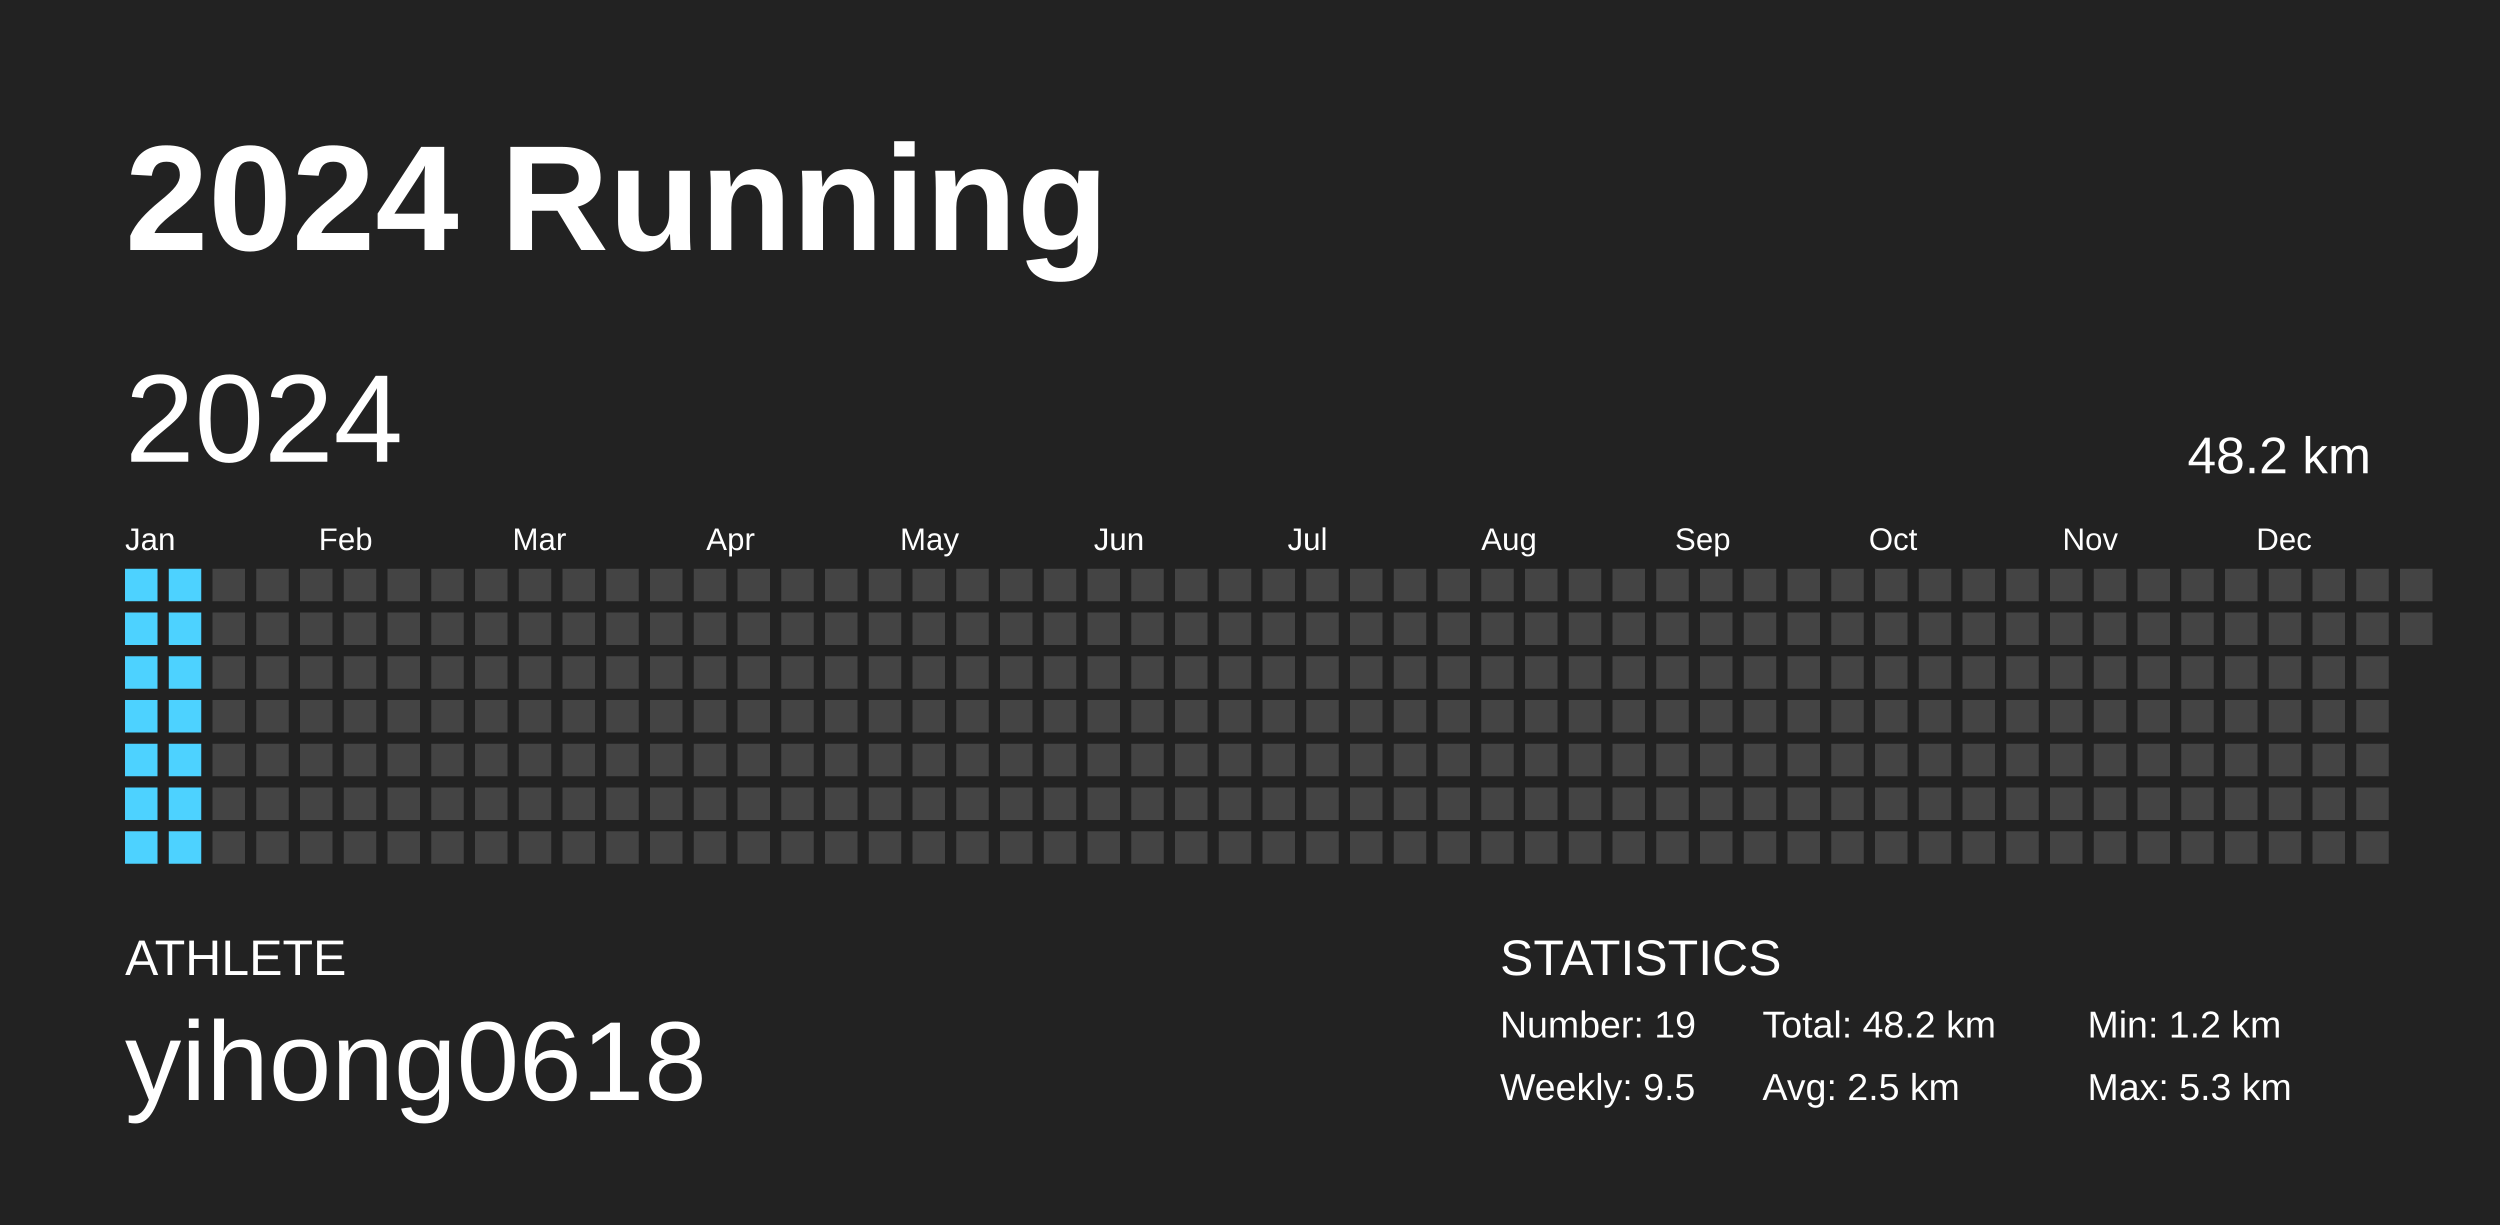
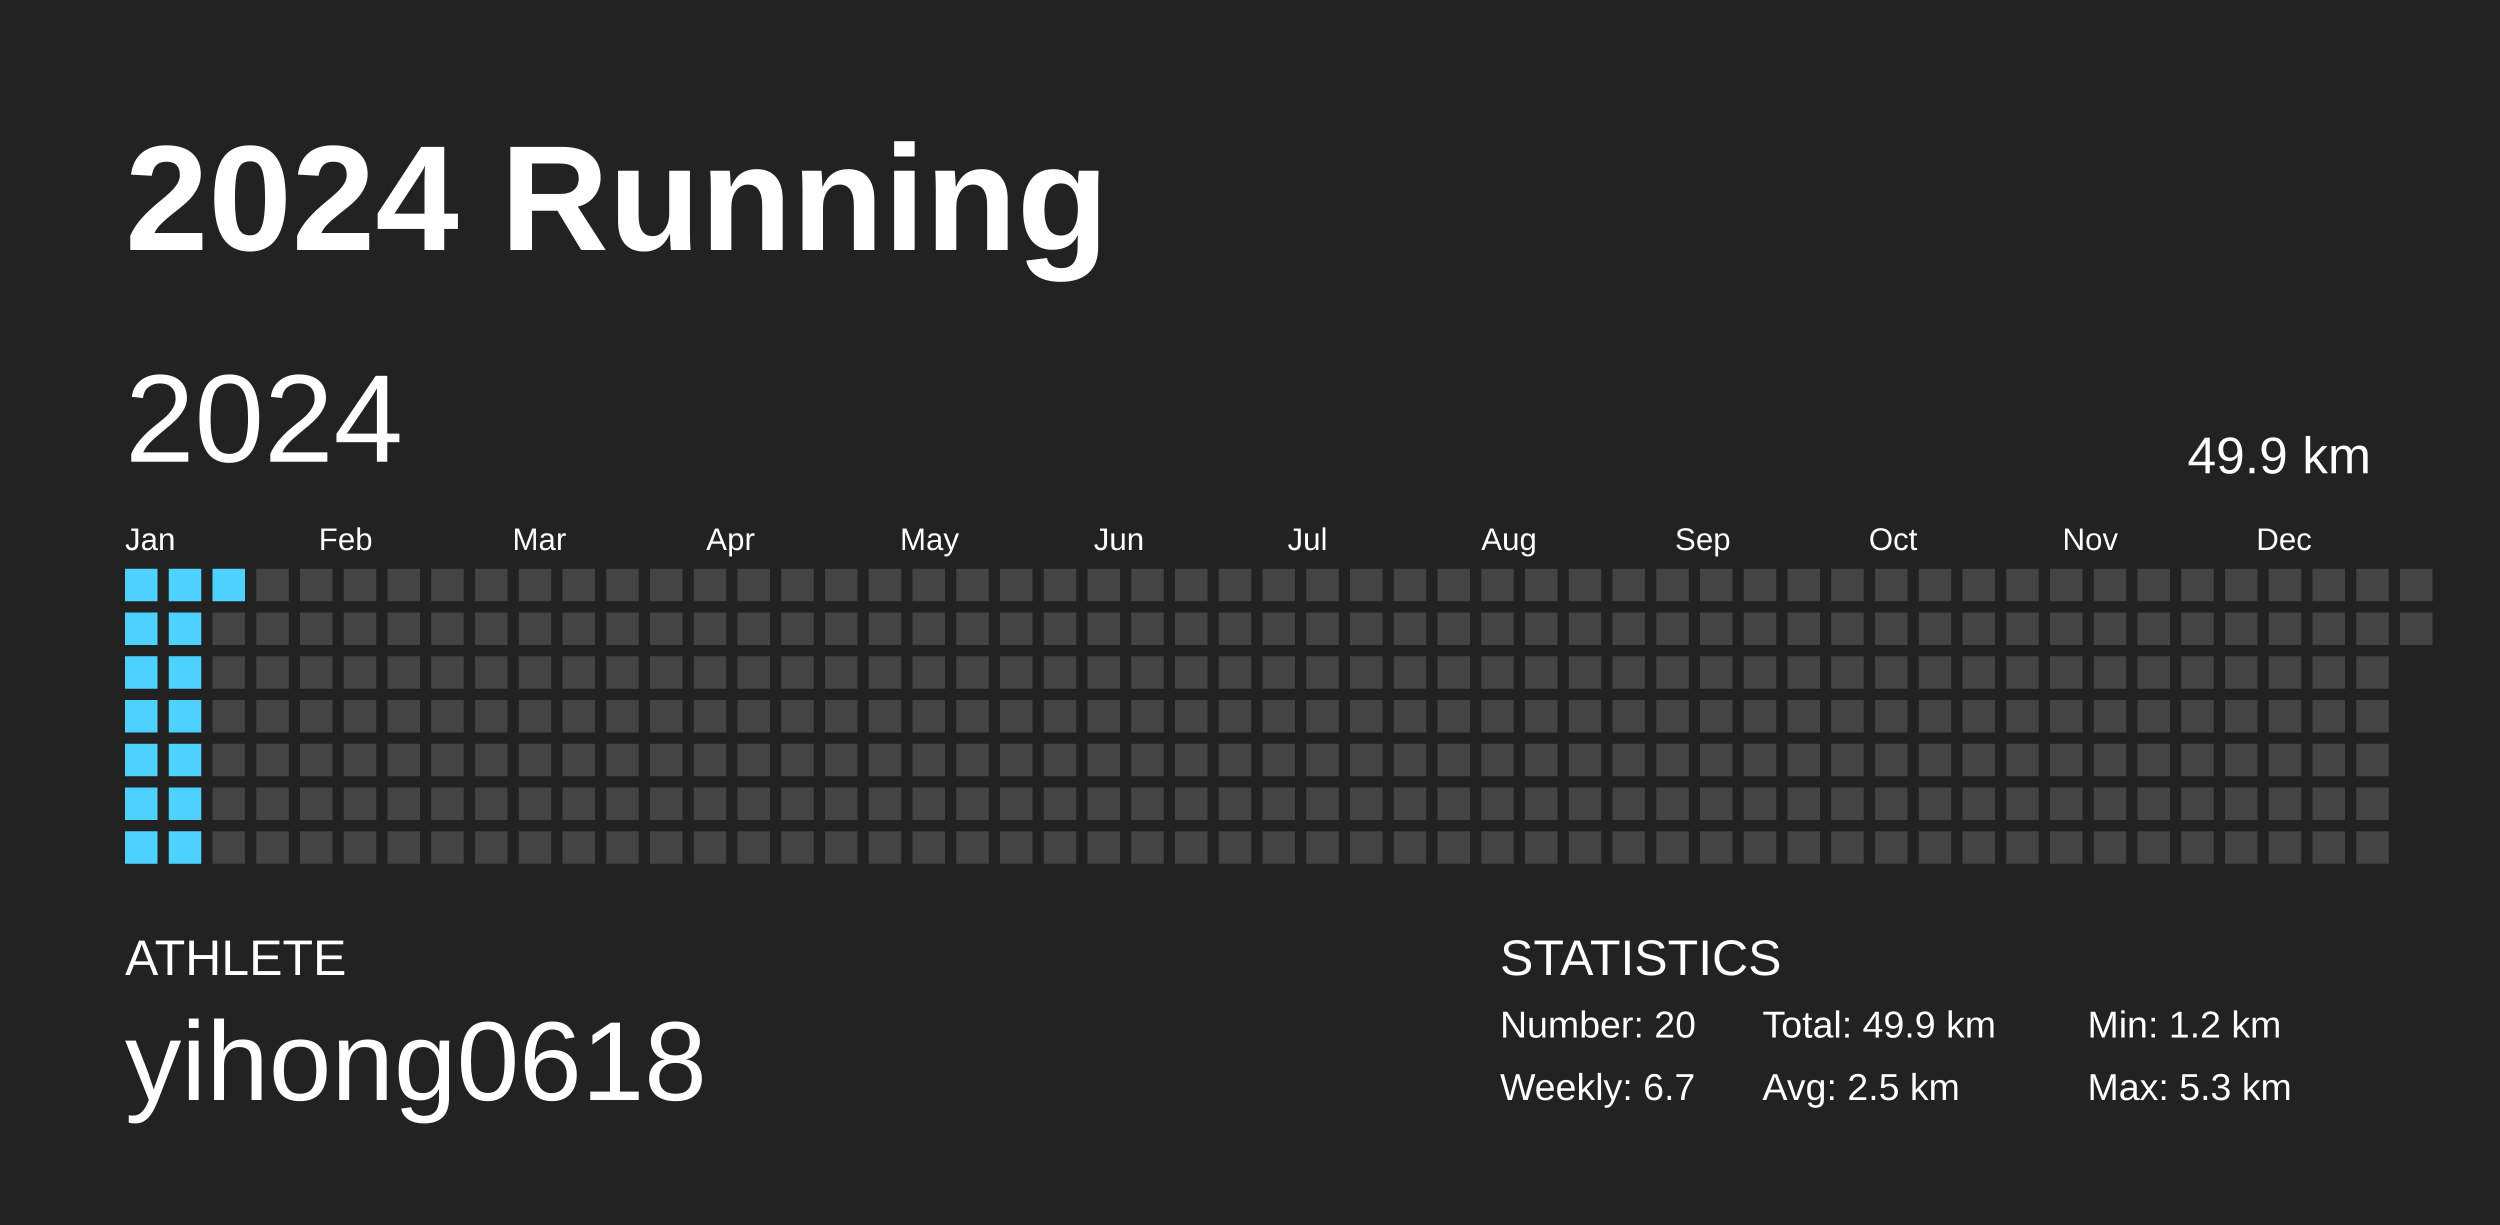
<svg xmlns="http://www.w3.org/2000/svg" baseProfile="full" height="98mm" version="1.1" viewBox="0,0,200,98" width="200mm">
  <defs />
  <rect fill="#222222" height="98" width="200" x="0" y="0" />
  <text fill="#FFFFFF" style="font-size:12px; font-family:Arial; font-weight:bold;" x="10" y="20">2024 Running</text>
  <text fill="#FFFFFF" style="font-size:4px; font-family:Arial" x="10" y="78">ATHLETE</text>
  <text fill="#FFFFFF" style="font-size:9px; font-family:Arial" x="10" y="88">yihong0618</text>
  <text fill="#FFFFFF" style="font-size:4px; font-family:Arial" x="120" y="78">STATISTICS</text>
-   <text fill="#FFFFFF" style="font-size:3px; font-family:Arial" x="120" y="83">Number: 19</text>
-   <text fill="#FFFFFF" style="font-size:3px; font-family:Arial" x="120" y="88">Weekly: 9.5</text>
-   <text fill="#FFFFFF" style="font-size:3px; font-family:Arial" x="141" y="83">Total: 48.2 km</text>
+   <text fill="#FFFFFF" style="font-size:3px; font-family:Arial" x="120" y="83">Number: 20</text>
+   <text fill="#FFFFFF" style="font-size:3px; font-family:Arial" x="120" y="88">Weekly: 6.7</text>
+   <text fill="#FFFFFF" style="font-size:3px; font-family:Arial" x="141" y="83">Total: 49.9 km</text>
  <text fill="#FFFFFF" style="font-size:3px; font-family:Arial" x="141" y="88">Avg: 2.5 km</text>
  <text fill="#FFFFFF" style="font-size:3px; font-family:Arial" x="167" y="83">Min: 1.2 km</text>
  <text fill="#FFFFFF" style="font-size:3px; font-family:Arial" x="167" y="88">Max: 5.3 km</text>
  <text dominant-baseline="hanging" fill="#FFFFFF" style="font-size:10.0px; font-family:Arial;" x="10" y="30">2024</text>
-   <text dominant-baseline="hanging" fill="#FFFFFF" style="font-size:4.125px; font-family:Arial;" x="175" y="35">48.2 km</text>
+   <text dominant-baseline="hanging" fill="#FFFFFF" style="font-size:4.125px; font-family:Arial;" x="175" y="35">49.9 km</text>
  <text fill="#FFFFFF" style="font-size:2.5px; font-family:Arial" x="10.0" y="44">Jan</text>
  <text fill="#FFFFFF" style="font-size:2.5px; font-family:Arial" x="25.5" y="44">Feb</text>
  <text fill="#FFFFFF" style="font-size:2.5px; font-family:Arial" x="41.0" y="44">Mar</text>
  <text fill="#FFFFFF" style="font-size:2.5px; font-family:Arial" x="56.5" y="44">Apr</text>
  <text fill="#FFFFFF" style="font-size:2.5px; font-family:Arial" x="72.0" y="44">May</text>
  <text fill="#FFFFFF" style="font-size:2.5px; font-family:Arial" x="87.5" y="44">Jun</text>
  <text fill="#FFFFFF" style="font-size:2.5px; font-family:Arial" x="103.0" y="44">Jul</text>
  <text fill="#FFFFFF" style="font-size:2.5px; font-family:Arial" x="118.5" y="44">Aug</text>
  <text fill="#FFFFFF" style="font-size:2.5px; font-family:Arial" x="134.0" y="44">Sep</text>
  <text fill="#FFFFFF" style="font-size:2.5px; font-family:Arial" x="149.5" y="44">Oct</text>
  <text fill="#FFFFFF" style="font-size:2.5px; font-family:Arial" x="165.0" y="44">Nov</text>
  <text fill="#FFFFFF" style="font-size:2.5px; font-family:Arial" x="180.5" y="44">Dec</text>
  <rect fill="#4dd2ff" height="2.6" width="2.6" x="10.0" y="45.5" />
  <rect fill="#4dd2ff" height="2.6" width="2.6" x="10.0" y="49.0" />
  <rect fill="#4dd2ff" height="2.6" width="2.6" x="10.0" y="52.5" />
  <rect fill="#4dd2ff" height="2.6" width="2.6" x="10.0" y="56.0" />
  <rect fill="#4dd2ff" height="2.6" width="2.6" x="10.0" y="59.5" />
  <rect fill="#4dd2ff" height="2.6" width="2.6" x="10.0" y="63.0" />
  <rect fill="#4dd2ff" height="2.6" width="2.6" x="10.0" y="66.5" />
  <rect fill="#4dd2ff" height="2.6" width="2.6" x="13.5" y="45.5" />
  <rect fill="#4dd2ff" height="2.6" width="2.6" x="13.5" y="49.0" />
  <rect fill="#4dd2ff" height="2.6" width="2.6" x="13.5" y="52.5" />
  <rect fill="#4dd2ff" height="2.6" width="2.6" x="13.5" y="56.0" />
  <rect fill="#4dd2ff" height="2.6" width="2.6" x="13.5" y="59.5" />
  <rect fill="#4dd2ff" height="2.6" width="2.6" x="13.5" y="63.0" />
  <rect fill="#4dd2ff" height="2.6" width="2.6" x="13.5" y="66.5" />
-   <rect fill="#444444" height="2.6" width="2.6" x="17.0" y="45.5" />
+   <rect fill="#4dd2ff" height="2.6" width="2.6" x="17.0" y="45.5" />
  <rect fill="#444444" height="2.6" width="2.6" x="17.0" y="49.0" />
  <rect fill="#444444" height="2.6" width="2.6" x="17.0" y="52.5" />
  <rect fill="#444444" height="2.6" width="2.6" x="17.0" y="56.0" />
  <rect fill="#444444" height="2.6" width="2.6" x="17.0" y="59.5" />
  <rect fill="#444444" height="2.6" width="2.6" x="17.0" y="63.0" />
  <rect fill="#444444" height="2.6" width="2.6" x="17.0" y="66.5" />
  <rect fill="#444444" height="2.6" width="2.6" x="20.5" y="45.5" />
  <rect fill="#444444" height="2.6" width="2.6" x="20.5" y="49.0" />
  <rect fill="#444444" height="2.6" width="2.6" x="20.5" y="52.5" />
  <rect fill="#444444" height="2.6" width="2.6" x="20.5" y="56.0" />
  <rect fill="#444444" height="2.6" width="2.6" x="20.5" y="59.5" />
  <rect fill="#444444" height="2.6" width="2.6" x="20.5" y="63.0" />
  <rect fill="#444444" height="2.6" width="2.6" x="20.5" y="66.5" />
  <rect fill="#444444" height="2.6" width="2.6" x="24.0" y="45.5" />
  <rect fill="#444444" height="2.6" width="2.6" x="24.0" y="49.0" />
  <rect fill="#444444" height="2.6" width="2.6" x="24.0" y="52.5" />
  <rect fill="#444444" height="2.6" width="2.6" x="24.0" y="56.0" />
  <rect fill="#444444" height="2.6" width="2.6" x="24.0" y="59.5" />
  <rect fill="#444444" height="2.6" width="2.6" x="24.0" y="63.0" />
  <rect fill="#444444" height="2.6" width="2.6" x="24.0" y="66.5" />
  <rect fill="#444444" height="2.6" width="2.6" x="27.5" y="45.5" />
  <rect fill="#444444" height="2.6" width="2.6" x="27.5" y="49.0" />
  <rect fill="#444444" height="2.6" width="2.6" x="27.5" y="52.5" />
  <rect fill="#444444" height="2.6" width="2.6" x="27.5" y="56.0" />
  <rect fill="#444444" height="2.6" width="2.6" x="27.5" y="59.5" />
  <rect fill="#444444" height="2.6" width="2.6" x="27.5" y="63.0" />
  <rect fill="#444444" height="2.6" width="2.6" x="27.5" y="66.5" />
  <rect fill="#444444" height="2.6" width="2.6" x="31.0" y="45.5" />
  <rect fill="#444444" height="2.6" width="2.6" x="31.0" y="49.0" />
  <rect fill="#444444" height="2.6" width="2.6" x="31.0" y="52.5" />
  <rect fill="#444444" height="2.6" width="2.6" x="31.0" y="56.0" />
  <rect fill="#444444" height="2.6" width="2.6" x="31.0" y="59.5" />
  <rect fill="#444444" height="2.6" width="2.6" x="31.0" y="63.0" />
  <rect fill="#444444" height="2.6" width="2.6" x="31.0" y="66.5" />
  <rect fill="#444444" height="2.6" width="2.6" x="34.5" y="45.5" />
  <rect fill="#444444" height="2.6" width="2.6" x="34.5" y="49.0" />
  <rect fill="#444444" height="2.6" width="2.6" x="34.5" y="52.5" />
  <rect fill="#444444" height="2.6" width="2.6" x="34.5" y="56.0" />
  <rect fill="#444444" height="2.6" width="2.6" x="34.5" y="59.5" />
  <rect fill="#444444" height="2.6" width="2.6" x="34.5" y="63.0" />
  <rect fill="#444444" height="2.6" width="2.6" x="34.5" y="66.5" />
  <rect fill="#444444" height="2.6" width="2.6" x="38.0" y="45.5" />
  <rect fill="#444444" height="2.6" width="2.6" x="38.0" y="49.0" />
  <rect fill="#444444" height="2.6" width="2.6" x="38.0" y="52.5" />
  <rect fill="#444444" height="2.6" width="2.6" x="38.0" y="56.0" />
  <rect fill="#444444" height="2.6" width="2.6" x="38.0" y="59.5" />
  <rect fill="#444444" height="2.6" width="2.6" x="38.0" y="63.0" />
  <rect fill="#444444" height="2.6" width="2.6" x="38.0" y="66.5" />
  <rect fill="#444444" height="2.6" width="2.6" x="41.5" y="45.5" />
  <rect fill="#444444" height="2.6" width="2.6" x="41.5" y="49.0" />
  <rect fill="#444444" height="2.6" width="2.6" x="41.5" y="52.5" />
  <rect fill="#444444" height="2.6" width="2.6" x="41.5" y="56.0" />
  <rect fill="#444444" height="2.6" width="2.6" x="41.5" y="59.5" />
  <rect fill="#444444" height="2.6" width="2.6" x="41.5" y="63.0" />
  <rect fill="#444444" height="2.6" width="2.6" x="41.5" y="66.5" />
  <rect fill="#444444" height="2.6" width="2.6" x="45.0" y="45.5" />
  <rect fill="#444444" height="2.6" width="2.6" x="45.0" y="49.0" />
  <rect fill="#444444" height="2.6" width="2.6" x="45.0" y="52.5" />
  <rect fill="#444444" height="2.6" width="2.6" x="45.0" y="56.0" />
  <rect fill="#444444" height="2.6" width="2.6" x="45.0" y="59.5" />
  <rect fill="#444444" height="2.6" width="2.6" x="45.0" y="63.0" />
  <rect fill="#444444" height="2.6" width="2.6" x="45.0" y="66.5" />
  <rect fill="#444444" height="2.6" width="2.6" x="48.5" y="45.5" />
  <rect fill="#444444" height="2.6" width="2.6" x="48.5" y="49.0" />
  <rect fill="#444444" height="2.6" width="2.6" x="48.5" y="52.5" />
  <rect fill="#444444" height="2.6" width="2.6" x="48.5" y="56.0" />
  <rect fill="#444444" height="2.6" width="2.6" x="48.5" y="59.5" />
  <rect fill="#444444" height="2.6" width="2.6" x="48.5" y="63.0" />
  <rect fill="#444444" height="2.6" width="2.6" x="48.5" y="66.5" />
  <rect fill="#444444" height="2.6" width="2.6" x="52.0" y="45.5" />
  <rect fill="#444444" height="2.6" width="2.6" x="52.0" y="49.0" />
  <rect fill="#444444" height="2.6" width="2.6" x="52.0" y="52.5" />
  <rect fill="#444444" height="2.6" width="2.6" x="52.0" y="56.0" />
  <rect fill="#444444" height="2.6" width="2.6" x="52.0" y="59.5" />
  <rect fill="#444444" height="2.6" width="2.6" x="52.0" y="63.0" />
  <rect fill="#444444" height="2.6" width="2.6" x="52.0" y="66.5" />
  <rect fill="#444444" height="2.6" width="2.6" x="55.5" y="45.5" />
  <rect fill="#444444" height="2.6" width="2.6" x="55.5" y="49.0" />
  <rect fill="#444444" height="2.6" width="2.6" x="55.5" y="52.5" />
  <rect fill="#444444" height="2.6" width="2.6" x="55.5" y="56.0" />
  <rect fill="#444444" height="2.6" width="2.6" x="55.5" y="59.5" />
  <rect fill="#444444" height="2.6" width="2.6" x="55.5" y="63.0" />
  <rect fill="#444444" height="2.6" width="2.6" x="55.5" y="66.5" />
  <rect fill="#444444" height="2.6" width="2.6" x="59.0" y="45.5" />
  <rect fill="#444444" height="2.6" width="2.6" x="59.0" y="49.0" />
  <rect fill="#444444" height="2.6" width="2.6" x="59.0" y="52.5" />
  <rect fill="#444444" height="2.6" width="2.6" x="59.0" y="56.0" />
  <rect fill="#444444" height="2.6" width="2.6" x="59.0" y="59.5" />
  <rect fill="#444444" height="2.6" width="2.6" x="59.0" y="63.0" />
  <rect fill="#444444" height="2.6" width="2.6" x="59.0" y="66.5" />
  <rect fill="#444444" height="2.6" width="2.6" x="62.5" y="45.5" />
  <rect fill="#444444" height="2.6" width="2.6" x="62.5" y="49.0" />
  <rect fill="#444444" height="2.6" width="2.6" x="62.5" y="52.5" />
  <rect fill="#444444" height="2.6" width="2.6" x="62.5" y="56.0" />
  <rect fill="#444444" height="2.6" width="2.6" x="62.5" y="59.5" />
  <rect fill="#444444" height="2.6" width="2.6" x="62.5" y="63.0" />
  <rect fill="#444444" height="2.6" width="2.6" x="62.5" y="66.5" />
  <rect fill="#444444" height="2.6" width="2.6" x="66.0" y="45.5" />
  <rect fill="#444444" height="2.6" width="2.6" x="66.0" y="49.0" />
  <rect fill="#444444" height="2.6" width="2.6" x="66.0" y="52.5" />
  <rect fill="#444444" height="2.6" width="2.6" x="66.0" y="56.0" />
  <rect fill="#444444" height="2.6" width="2.6" x="66.0" y="59.5" />
  <rect fill="#444444" height="2.6" width="2.6" x="66.0" y="63.0" />
  <rect fill="#444444" height="2.6" width="2.6" x="66.0" y="66.5" />
  <rect fill="#444444" height="2.6" width="2.6" x="69.5" y="45.5" />
  <rect fill="#444444" height="2.6" width="2.6" x="69.5" y="49.0" />
  <rect fill="#444444" height="2.6" width="2.6" x="69.5" y="52.5" />
  <rect fill="#444444" height="2.6" width="2.6" x="69.5" y="56.0" />
  <rect fill="#444444" height="2.6" width="2.6" x="69.5" y="59.5" />
  <rect fill="#444444" height="2.6" width="2.6" x="69.5" y="63.0" />
  <rect fill="#444444" height="2.6" width="2.6" x="69.5" y="66.5" />
  <rect fill="#444444" height="2.6" width="2.6" x="73.0" y="45.5" />
  <rect fill="#444444" height="2.6" width="2.6" x="73.0" y="49.0" />
  <rect fill="#444444" height="2.6" width="2.6" x="73.0" y="52.5" />
  <rect fill="#444444" height="2.6" width="2.6" x="73.0" y="56.0" />
  <rect fill="#444444" height="2.6" width="2.6" x="73.0" y="59.5" />
  <rect fill="#444444" height="2.6" width="2.6" x="73.0" y="63.0" />
  <rect fill="#444444" height="2.6" width="2.6" x="73.0" y="66.5" />
  <rect fill="#444444" height="2.6" width="2.6" x="76.5" y="45.5" />
  <rect fill="#444444" height="2.6" width="2.6" x="76.5" y="49.0" />
  <rect fill="#444444" height="2.6" width="2.6" x="76.5" y="52.5" />
  <rect fill="#444444" height="2.6" width="2.6" x="76.5" y="56.0" />
  <rect fill="#444444" height="2.6" width="2.6" x="76.5" y="59.5" />
  <rect fill="#444444" height="2.6" width="2.6" x="76.5" y="63.0" />
  <rect fill="#444444" height="2.6" width="2.6" x="76.5" y="66.5" />
  <rect fill="#444444" height="2.6" width="2.6" x="80.0" y="45.5" />
  <rect fill="#444444" height="2.6" width="2.6" x="80.0" y="49.0" />
  <rect fill="#444444" height="2.6" width="2.6" x="80.0" y="52.5" />
  <rect fill="#444444" height="2.6" width="2.6" x="80.0" y="56.0" />
  <rect fill="#444444" height="2.6" width="2.6" x="80.0" y="59.5" />
  <rect fill="#444444" height="2.6" width="2.6" x="80.0" y="63.0" />
  <rect fill="#444444" height="2.6" width="2.6" x="80.0" y="66.5" />
  <rect fill="#444444" height="2.6" width="2.6" x="83.5" y="45.5" />
  <rect fill="#444444" height="2.6" width="2.6" x="83.5" y="49.0" />
  <rect fill="#444444" height="2.6" width="2.6" x="83.5" y="52.5" />
  <rect fill="#444444" height="2.6" width="2.6" x="83.5" y="56.0" />
  <rect fill="#444444" height="2.6" width="2.6" x="83.5" y="59.5" />
  <rect fill="#444444" height="2.6" width="2.6" x="83.5" y="63.0" />
  <rect fill="#444444" height="2.6" width="2.6" x="83.5" y="66.5" />
  <rect fill="#444444" height="2.6" width="2.6" x="87.0" y="45.5" />
  <rect fill="#444444" height="2.6" width="2.6" x="87.0" y="49.0" />
  <rect fill="#444444" height="2.6" width="2.6" x="87.0" y="52.5" />
  <rect fill="#444444" height="2.6" width="2.6" x="87.0" y="56.0" />
  <rect fill="#444444" height="2.6" width="2.6" x="87.0" y="59.5" />
  <rect fill="#444444" height="2.6" width="2.6" x="87.0" y="63.0" />
  <rect fill="#444444" height="2.6" width="2.6" x="87.0" y="66.5" />
  <rect fill="#444444" height="2.6" width="2.6" x="90.5" y="45.5" />
  <rect fill="#444444" height="2.6" width="2.6" x="90.5" y="49.0" />
  <rect fill="#444444" height="2.6" width="2.6" x="90.5" y="52.5" />
  <rect fill="#444444" height="2.6" width="2.6" x="90.5" y="56.0" />
  <rect fill="#444444" height="2.6" width="2.6" x="90.5" y="59.5" />
  <rect fill="#444444" height="2.6" width="2.6" x="90.5" y="63.0" />
  <rect fill="#444444" height="2.6" width="2.6" x="90.5" y="66.5" />
  <rect fill="#444444" height="2.6" width="2.6" x="94.0" y="45.5" />
  <rect fill="#444444" height="2.6" width="2.6" x="94.0" y="49.0" />
  <rect fill="#444444" height="2.6" width="2.6" x="94.0" y="52.5" />
  <rect fill="#444444" height="2.6" width="2.6" x="94.0" y="56.0" />
  <rect fill="#444444" height="2.6" width="2.6" x="94.0" y="59.5" />
  <rect fill="#444444" height="2.6" width="2.6" x="94.0" y="63.0" />
  <rect fill="#444444" height="2.6" width="2.6" x="94.0" y="66.5" />
  <rect fill="#444444" height="2.6" width="2.6" x="97.5" y="45.5" />
  <rect fill="#444444" height="2.6" width="2.6" x="97.5" y="49.0" />
  <rect fill="#444444" height="2.6" width="2.6" x="97.5" y="52.5" />
  <rect fill="#444444" height="2.6" width="2.6" x="97.5" y="56.0" />
  <rect fill="#444444" height="2.6" width="2.6" x="97.5" y="59.5" />
  <rect fill="#444444" height="2.6" width="2.6" x="97.5" y="63.0" />
  <rect fill="#444444" height="2.6" width="2.6" x="97.5" y="66.5" />
  <rect fill="#444444" height="2.6" width="2.6" x="101.0" y="45.5" />
  <rect fill="#444444" height="2.6" width="2.6" x="101.0" y="49.0" />
  <rect fill="#444444" height="2.6" width="2.6" x="101.0" y="52.5" />
  <rect fill="#444444" height="2.6" width="2.6" x="101.0" y="56.0" />
  <rect fill="#444444" height="2.6" width="2.6" x="101.0" y="59.5" />
  <rect fill="#444444" height="2.6" width="2.6" x="101.0" y="63.0" />
  <rect fill="#444444" height="2.6" width="2.6" x="101.0" y="66.5" />
  <rect fill="#444444" height="2.6" width="2.6" x="104.5" y="45.5" />
  <rect fill="#444444" height="2.6" width="2.6" x="104.5" y="49.0" />
  <rect fill="#444444" height="2.6" width="2.6" x="104.5" y="52.5" />
  <rect fill="#444444" height="2.6" width="2.6" x="104.5" y="56.0" />
  <rect fill="#444444" height="2.6" width="2.6" x="104.5" y="59.5" />
  <rect fill="#444444" height="2.6" width="2.6" x="104.5" y="63.0" />
  <rect fill="#444444" height="2.6" width="2.6" x="104.5" y="66.5" />
  <rect fill="#444444" height="2.6" width="2.6" x="108.0" y="45.5" />
  <rect fill="#444444" height="2.6" width="2.6" x="108.0" y="49.0" />
  <rect fill="#444444" height="2.6" width="2.6" x="108.0" y="52.5" />
  <rect fill="#444444" height="2.6" width="2.6" x="108.0" y="56.0" />
  <rect fill="#444444" height="2.6" width="2.6" x="108.0" y="59.5" />
  <rect fill="#444444" height="2.6" width="2.6" x="108.0" y="63.0" />
  <rect fill="#444444" height="2.6" width="2.6" x="108.0" y="66.5" />
  <rect fill="#444444" height="2.6" width="2.6" x="111.5" y="45.5" />
  <rect fill="#444444" height="2.6" width="2.6" x="111.5" y="49.0" />
  <rect fill="#444444" height="2.6" width="2.6" x="111.5" y="52.5" />
  <rect fill="#444444" height="2.6" width="2.6" x="111.5" y="56.0" />
  <rect fill="#444444" height="2.6" width="2.6" x="111.5" y="59.5" />
  <rect fill="#444444" height="2.6" width="2.6" x="111.5" y="63.0" />
  <rect fill="#444444" height="2.6" width="2.6" x="111.5" y="66.5" />
  <rect fill="#444444" height="2.6" width="2.6" x="115.0" y="45.5" />
  <rect fill="#444444" height="2.6" width="2.6" x="115.0" y="49.0" />
  <rect fill="#444444" height="2.6" width="2.6" x="115.0" y="52.5" />
  <rect fill="#444444" height="2.6" width="2.6" x="115.0" y="56.0" />
  <rect fill="#444444" height="2.6" width="2.6" x="115.0" y="59.5" />
  <rect fill="#444444" height="2.6" width="2.6" x="115.0" y="63.0" />
  <rect fill="#444444" height="2.6" width="2.6" x="115.0" y="66.5" />
  <rect fill="#444444" height="2.6" width="2.6" x="118.5" y="45.5" />
  <rect fill="#444444" height="2.6" width="2.6" x="118.5" y="49.0" />
  <rect fill="#444444" height="2.6" width="2.6" x="118.5" y="52.5" />
  <rect fill="#444444" height="2.6" width="2.6" x="118.5" y="56.0" />
  <rect fill="#444444" height="2.6" width="2.6" x="118.5" y="59.5" />
  <rect fill="#444444" height="2.6" width="2.6" x="118.5" y="63.0" />
  <rect fill="#444444" height="2.6" width="2.6" x="118.5" y="66.5" />
  <rect fill="#444444" height="2.6" width="2.6" x="122.0" y="45.5" />
  <rect fill="#444444" height="2.6" width="2.6" x="122.0" y="49.0" />
  <rect fill="#444444" height="2.6" width="2.6" x="122.0" y="52.5" />
  <rect fill="#444444" height="2.6" width="2.6" x="122.0" y="56.0" />
  <rect fill="#444444" height="2.6" width="2.6" x="122.0" y="59.5" />
  <rect fill="#444444" height="2.6" width="2.6" x="122.0" y="63.0" />
  <rect fill="#444444" height="2.6" width="2.6" x="122.0" y="66.5" />
  <rect fill="#444444" height="2.6" width="2.6" x="125.5" y="45.5" />
  <rect fill="#444444" height="2.6" width="2.6" x="125.5" y="49.0" />
  <rect fill="#444444" height="2.6" width="2.6" x="125.5" y="52.5" />
  <rect fill="#444444" height="2.6" width="2.6" x="125.5" y="56.0" />
  <rect fill="#444444" height="2.6" width="2.6" x="125.5" y="59.5" />
  <rect fill="#444444" height="2.6" width="2.6" x="125.5" y="63.0" />
  <rect fill="#444444" height="2.6" width="2.6" x="125.5" y="66.5" />
  <rect fill="#444444" height="2.6" width="2.6" x="129.0" y="45.5" />
  <rect fill="#444444" height="2.6" width="2.6" x="129.0" y="49.0" />
  <rect fill="#444444" height="2.6" width="2.6" x="129.0" y="52.5" />
  <rect fill="#444444" height="2.6" width="2.6" x="129.0" y="56.0" />
  <rect fill="#444444" height="2.6" width="2.6" x="129.0" y="59.5" />
  <rect fill="#444444" height="2.6" width="2.6" x="129.0" y="63.0" />
  <rect fill="#444444" height="2.6" width="2.6" x="129.0" y="66.5" />
  <rect fill="#444444" height="2.6" width="2.6" x="132.5" y="45.5" />
  <rect fill="#444444" height="2.6" width="2.6" x="132.5" y="49.0" />
  <rect fill="#444444" height="2.6" width="2.6" x="132.5" y="52.5" />
  <rect fill="#444444" height="2.6" width="2.6" x="132.5" y="56.0" />
  <rect fill="#444444" height="2.6" width="2.6" x="132.5" y="59.5" />
  <rect fill="#444444" height="2.6" width="2.6" x="132.5" y="63.0" />
  <rect fill="#444444" height="2.6" width="2.6" x="132.5" y="66.5" />
  <rect fill="#444444" height="2.6" width="2.6" x="136.0" y="45.5" />
  <rect fill="#444444" height="2.6" width="2.6" x="136.0" y="49.0" />
  <rect fill="#444444" height="2.6" width="2.6" x="136.0" y="52.5" />
  <rect fill="#444444" height="2.6" width="2.6" x="136.0" y="56.0" />
  <rect fill="#444444" height="2.6" width="2.6" x="136.0" y="59.5" />
  <rect fill="#444444" height="2.6" width="2.6" x="136.0" y="63.0" />
  <rect fill="#444444" height="2.6" width="2.6" x="136.0" y="66.5" />
  <rect fill="#444444" height="2.6" width="2.6" x="139.5" y="45.5" />
  <rect fill="#444444" height="2.6" width="2.6" x="139.5" y="49.0" />
  <rect fill="#444444" height="2.6" width="2.6" x="139.5" y="52.5" />
  <rect fill="#444444" height="2.6" width="2.6" x="139.5" y="56.0" />
  <rect fill="#444444" height="2.6" width="2.6" x="139.5" y="59.5" />
  <rect fill="#444444" height="2.6" width="2.6" x="139.5" y="63.0" />
  <rect fill="#444444" height="2.6" width="2.6" x="139.5" y="66.5" />
  <rect fill="#444444" height="2.6" width="2.6" x="143.0" y="45.5" />
  <rect fill="#444444" height="2.6" width="2.6" x="143.0" y="49.0" />
  <rect fill="#444444" height="2.6" width="2.6" x="143.0" y="52.5" />
  <rect fill="#444444" height="2.6" width="2.6" x="143.0" y="56.0" />
  <rect fill="#444444" height="2.6" width="2.6" x="143.0" y="59.5" />
  <rect fill="#444444" height="2.6" width="2.6" x="143.0" y="63.0" />
  <rect fill="#444444" height="2.6" width="2.6" x="143.0" y="66.5" />
  <rect fill="#444444" height="2.6" width="2.6" x="146.5" y="45.5" />
  <rect fill="#444444" height="2.6" width="2.6" x="146.5" y="49.0" />
  <rect fill="#444444" height="2.6" width="2.6" x="146.5" y="52.5" />
  <rect fill="#444444" height="2.6" width="2.6" x="146.5" y="56.0" />
  <rect fill="#444444" height="2.6" width="2.6" x="146.5" y="59.5" />
  <rect fill="#444444" height="2.6" width="2.6" x="146.5" y="63.0" />
  <rect fill="#444444" height="2.6" width="2.6" x="146.5" y="66.5" />
  <rect fill="#444444" height="2.6" width="2.6" x="150.0" y="45.5" />
  <rect fill="#444444" height="2.6" width="2.6" x="150.0" y="49.0" />
  <rect fill="#444444" height="2.6" width="2.6" x="150.0" y="52.5" />
  <rect fill="#444444" height="2.6" width="2.6" x="150.0" y="56.0" />
  <rect fill="#444444" height="2.6" width="2.6" x="150.0" y="59.5" />
  <rect fill="#444444" height="2.6" width="2.6" x="150.0" y="63.0" />
  <rect fill="#444444" height="2.6" width="2.6" x="150.0" y="66.5" />
  <rect fill="#444444" height="2.6" width="2.6" x="153.5" y="45.5" />
  <rect fill="#444444" height="2.6" width="2.6" x="153.5" y="49.0" />
  <rect fill="#444444" height="2.6" width="2.6" x="153.5" y="52.5" />
  <rect fill="#444444" height="2.6" width="2.6" x="153.5" y="56.0" />
  <rect fill="#444444" height="2.6" width="2.6" x="153.5" y="59.5" />
  <rect fill="#444444" height="2.6" width="2.6" x="153.5" y="63.0" />
  <rect fill="#444444" height="2.6" width="2.6" x="153.5" y="66.5" />
  <rect fill="#444444" height="2.6" width="2.6" x="157.0" y="45.5" />
  <rect fill="#444444" height="2.6" width="2.6" x="157.0" y="49.0" />
  <rect fill="#444444" height="2.6" width="2.6" x="157.0" y="52.5" />
  <rect fill="#444444" height="2.6" width="2.6" x="157.0" y="56.0" />
  <rect fill="#444444" height="2.6" width="2.6" x="157.0" y="59.5" />
  <rect fill="#444444" height="2.6" width="2.6" x="157.0" y="63.0" />
  <rect fill="#444444" height="2.6" width="2.6" x="157.0" y="66.5" />
  <rect fill="#444444" height="2.6" width="2.6" x="160.5" y="45.5" />
  <rect fill="#444444" height="2.6" width="2.6" x="160.5" y="49.0" />
  <rect fill="#444444" height="2.6" width="2.6" x="160.5" y="52.5" />
  <rect fill="#444444" height="2.6" width="2.6" x="160.5" y="56.0" />
  <rect fill="#444444" height="2.6" width="2.6" x="160.5" y="59.5" />
  <rect fill="#444444" height="2.6" width="2.6" x="160.5" y="63.0" />
  <rect fill="#444444" height="2.6" width="2.6" x="160.5" y="66.5" />
  <rect fill="#444444" height="2.6" width="2.6" x="164.0" y="45.5" />
  <rect fill="#444444" height="2.6" width="2.6" x="164.0" y="49.0" />
  <rect fill="#444444" height="2.6" width="2.6" x="164.0" y="52.5" />
  <rect fill="#444444" height="2.6" width="2.6" x="164.0" y="56.0" />
  <rect fill="#444444" height="2.6" width="2.6" x="164.0" y="59.5" />
  <rect fill="#444444" height="2.6" width="2.6" x="164.0" y="63.0" />
  <rect fill="#444444" height="2.6" width="2.6" x="164.0" y="66.5" />
  <rect fill="#444444" height="2.6" width="2.6" x="167.5" y="45.5" />
  <rect fill="#444444" height="2.6" width="2.6" x="167.5" y="49.0" />
  <rect fill="#444444" height="2.6" width="2.6" x="167.5" y="52.5" />
  <rect fill="#444444" height="2.6" width="2.6" x="167.5" y="56.0" />
  <rect fill="#444444" height="2.6" width="2.6" x="167.5" y="59.5" />
  <rect fill="#444444" height="2.6" width="2.6" x="167.5" y="63.0" />
  <rect fill="#444444" height="2.6" width="2.6" x="167.5" y="66.5" />
  <rect fill="#444444" height="2.6" width="2.6" x="171.0" y="45.5" />
  <rect fill="#444444" height="2.6" width="2.6" x="171.0" y="49.0" />
  <rect fill="#444444" height="2.6" width="2.6" x="171.0" y="52.5" />
  <rect fill="#444444" height="2.6" width="2.6" x="171.0" y="56.0" />
  <rect fill="#444444" height="2.6" width="2.6" x="171.0" y="59.5" />
  <rect fill="#444444" height="2.6" width="2.6" x="171.0" y="63.0" />
  <rect fill="#444444" height="2.6" width="2.6" x="171.0" y="66.5" />
  <rect fill="#444444" height="2.6" width="2.6" x="174.5" y="45.5" />
  <rect fill="#444444" height="2.6" width="2.6" x="174.5" y="49.0" />
  <rect fill="#444444" height="2.6" width="2.6" x="174.5" y="52.5" />
  <rect fill="#444444" height="2.6" width="2.6" x="174.5" y="56.0" />
  <rect fill="#444444" height="2.6" width="2.6" x="174.5" y="59.5" />
  <rect fill="#444444" height="2.6" width="2.6" x="174.5" y="63.0" />
  <rect fill="#444444" height="2.6" width="2.6" x="174.5" y="66.5" />
  <rect fill="#444444" height="2.6" width="2.6" x="178.0" y="45.5" />
  <rect fill="#444444" height="2.6" width="2.6" x="178.0" y="49.0" />
  <rect fill="#444444" height="2.6" width="2.6" x="178.0" y="52.5" />
  <rect fill="#444444" height="2.6" width="2.6" x="178.0" y="56.0" />
  <rect fill="#444444" height="2.6" width="2.6" x="178.0" y="59.5" />
  <rect fill="#444444" height="2.6" width="2.6" x="178.0" y="63.0" />
  <rect fill="#444444" height="2.6" width="2.6" x="178.0" y="66.5" />
  <rect fill="#444444" height="2.6" width="2.6" x="181.5" y="45.5" />
  <rect fill="#444444" height="2.6" width="2.6" x="181.5" y="49.0" />
  <rect fill="#444444" height="2.6" width="2.6" x="181.5" y="52.5" />
  <rect fill="#444444" height="2.6" width="2.6" x="181.5" y="56.0" />
  <rect fill="#444444" height="2.6" width="2.6" x="181.5" y="59.5" />
  <rect fill="#444444" height="2.6" width="2.6" x="181.5" y="63.0" />
  <rect fill="#444444" height="2.6" width="2.6" x="181.5" y="66.5" />
  <rect fill="#444444" height="2.6" width="2.6" x="185.0" y="45.5" />
  <rect fill="#444444" height="2.6" width="2.6" x="185.0" y="49.0" />
  <rect fill="#444444" height="2.6" width="2.6" x="185.0" y="52.5" />
  <rect fill="#444444" height="2.6" width="2.6" x="185.0" y="56.0" />
  <rect fill="#444444" height="2.6" width="2.6" x="185.0" y="59.5" />
  <rect fill="#444444" height="2.6" width="2.6" x="185.0" y="63.0" />
  <rect fill="#444444" height="2.6" width="2.6" x="185.0" y="66.5" />
  <rect fill="#444444" height="2.6" width="2.6" x="188.5" y="45.5" />
  <rect fill="#444444" height="2.6" width="2.6" x="188.5" y="49.0" />
  <rect fill="#444444" height="2.6" width="2.6" x="188.5" y="52.5" />
  <rect fill="#444444" height="2.6" width="2.6" x="188.5" y="56.0" />
  <rect fill="#444444" height="2.6" width="2.6" x="188.5" y="59.5" />
  <rect fill="#444444" height="2.6" width="2.6" x="188.5" y="63.0" />
  <rect fill="#444444" height="2.6" width="2.6" x="188.5" y="66.5" />
  <rect fill="#444444" height="2.6" width="2.6" x="192.0" y="45.5" />
  <rect fill="#444444" height="2.6" width="2.6" x="192.0" y="49.0" />
</svg>
